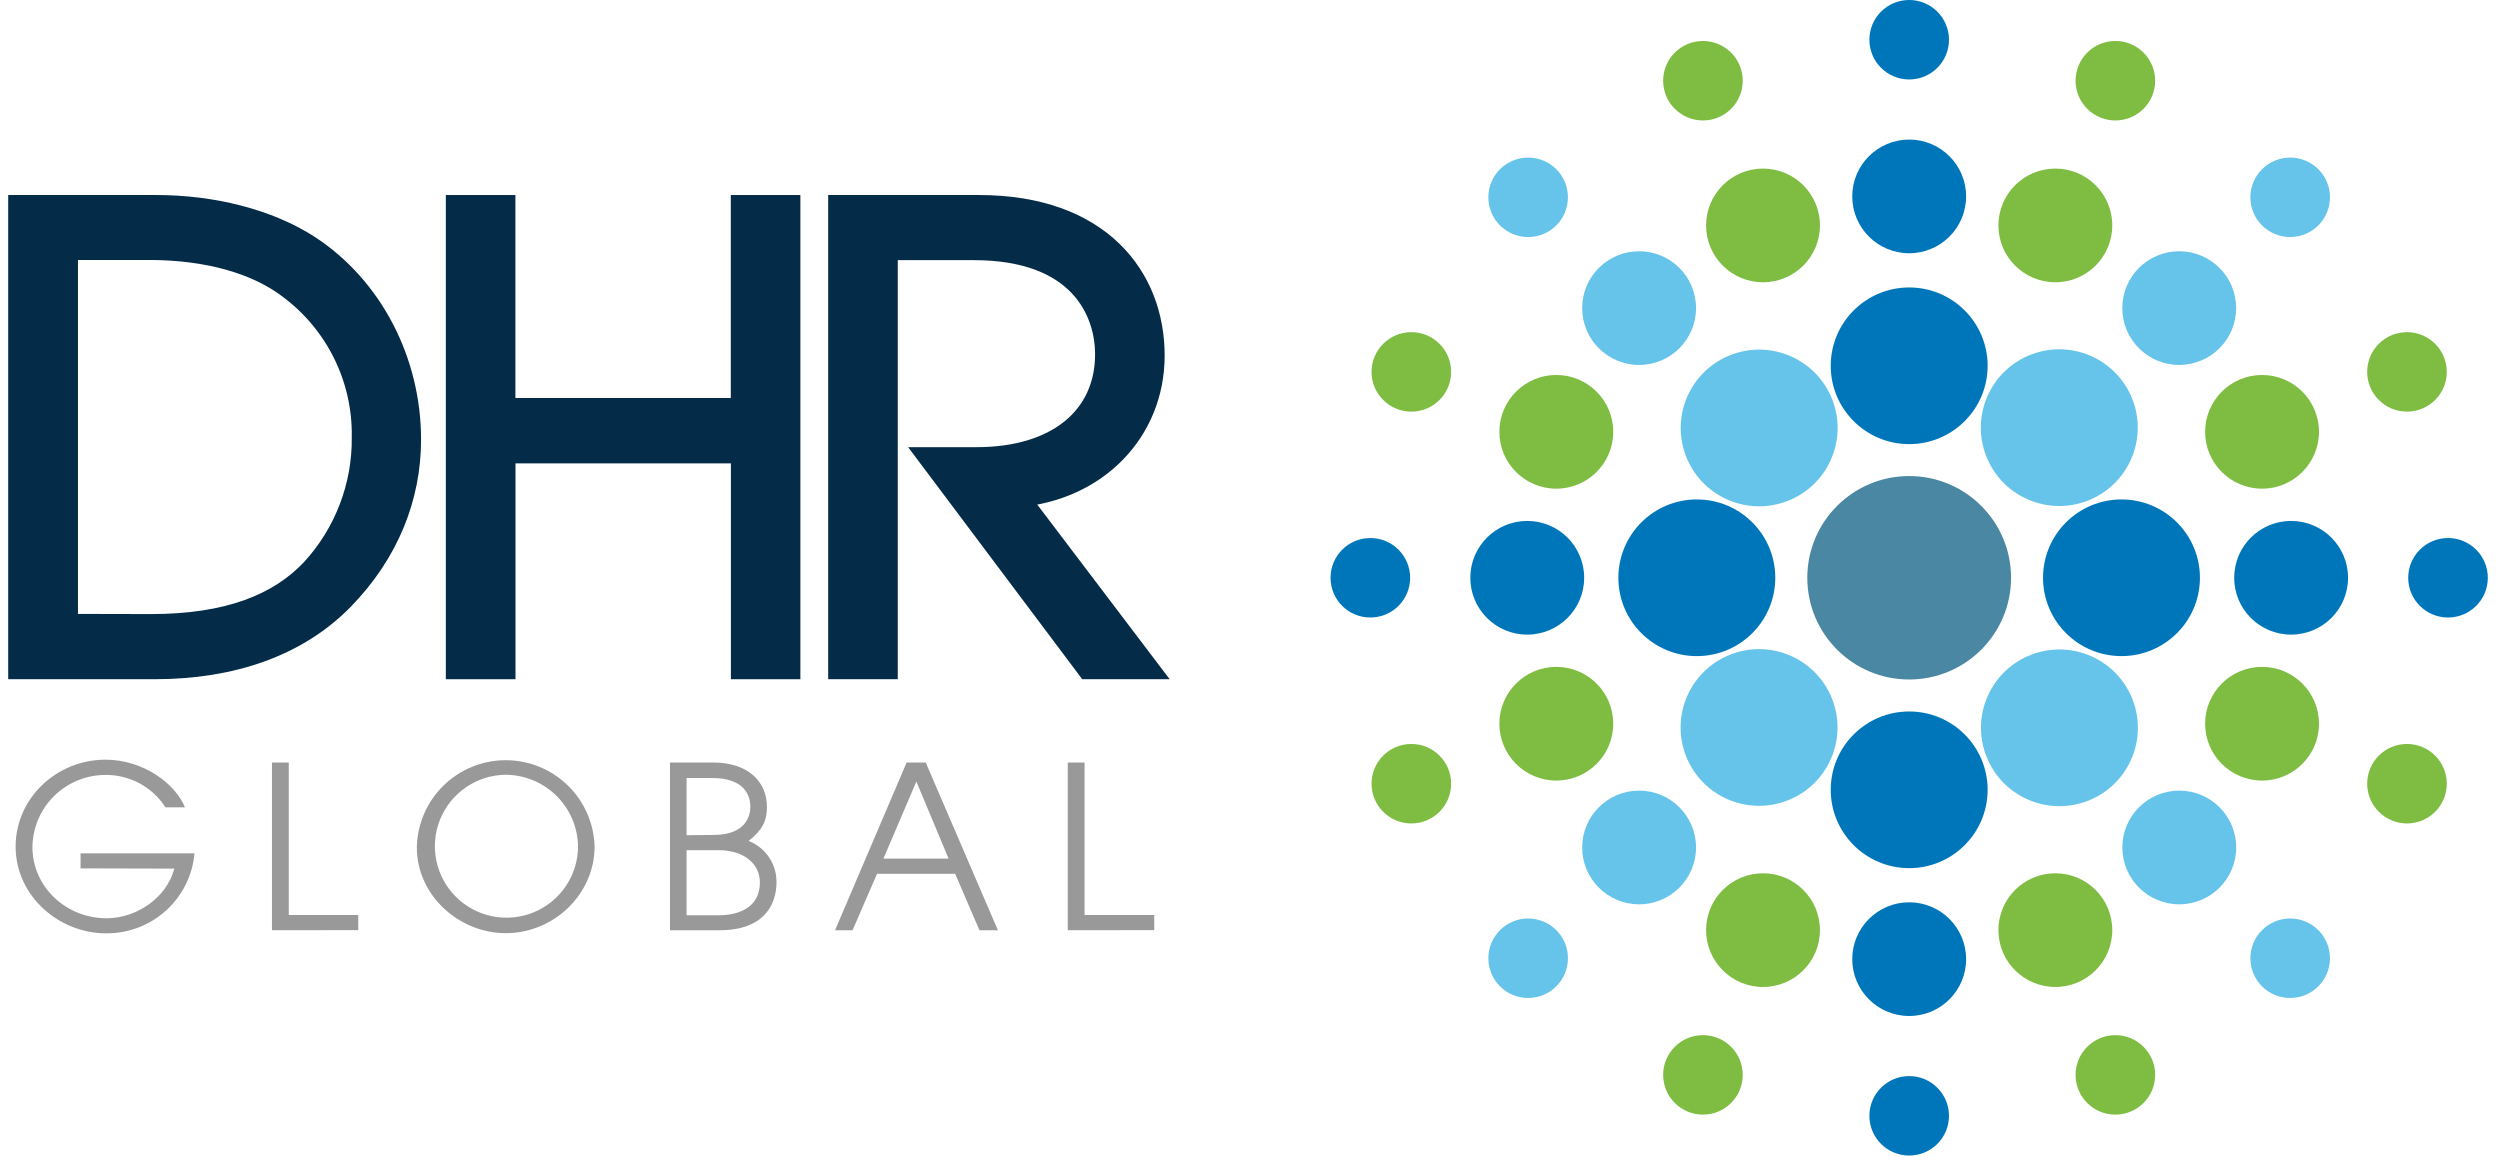
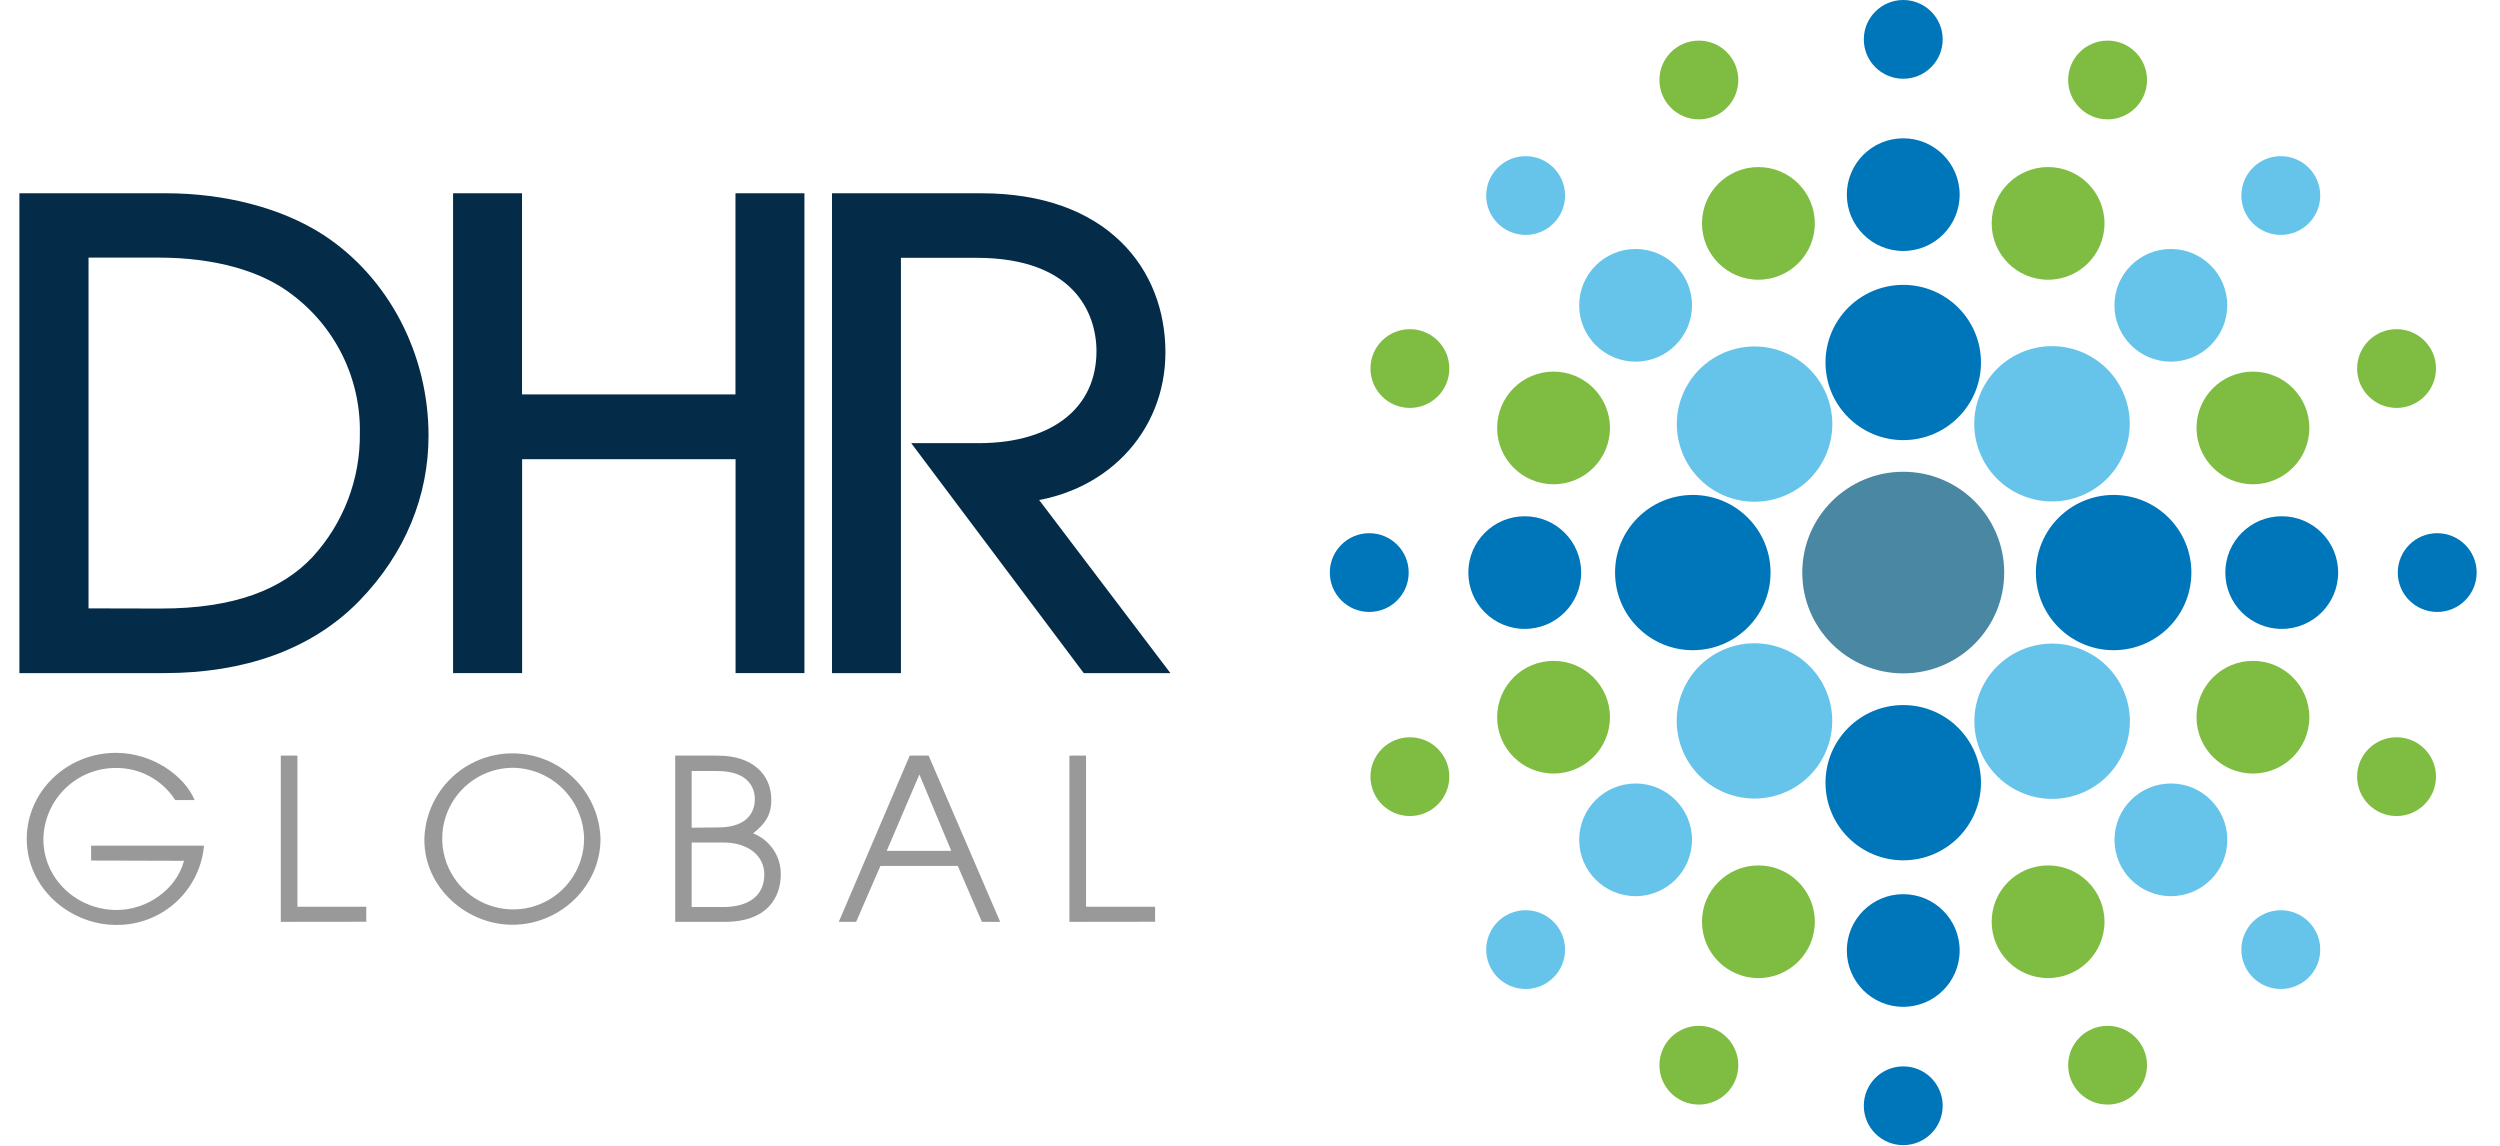
- <svg xmlns="http://www.w3.org/2000/svg" width="160" height="74" viewBox="0 0 160 74" fill="none">
+ <svg xmlns="http://www.w3.org/2000/svg" width="120" height="55" viewBox="0 0 160 74" fill="none">
  <path d="M122.187 43.488C125.788 43.488 128.708 40.573 128.708 36.978C128.708 33.382 125.788 30.467 122.187 30.467C118.586 30.467 115.667 33.382 115.667 36.978C115.667 40.573 118.586 43.488 122.187 43.488Z" fill="#4A87A2" />
  <path d="M122.187 55.561C124.96 55.561 127.208 53.316 127.208 50.548C127.208 47.779 124.96 45.534 122.187 45.534C119.414 45.534 117.167 47.779 117.167 50.548C117.167 53.316 119.414 55.561 122.187 55.561Z" fill="#0076BA" />
  <path d="M114.64 51.13C117.168 49.994 118.296 47.027 117.159 44.502C116.021 41.977 113.049 40.85 110.52 41.986C107.991 43.122 106.864 46.09 108.001 48.615C109.139 51.14 112.111 52.266 114.64 51.13Z" fill="#66C4EA" />
  <path d="M108.597 41.991C111.37 41.991 113.618 39.746 113.618 36.978C113.618 34.209 111.37 31.964 108.597 31.964C105.824 31.964 103.576 34.209 103.576 36.978C103.576 39.746 105.824 41.991 108.597 41.991Z" fill="#0076BA" />
  <path d="M117.165 29.446C118.303 26.921 117.175 23.953 114.646 22.817C112.117 21.682 109.145 22.808 108.008 25.333C106.87 27.858 107.998 30.826 110.527 31.962C113.056 33.097 116.028 31.971 117.165 29.446Z" fill="#66C4EA" />
  <path d="M122.187 28.424C124.96 28.424 127.208 26.179 127.208 23.411C127.208 20.642 124.96 18.397 122.187 18.397C119.414 18.397 117.167 20.642 117.167 23.411C117.167 26.179 119.414 28.424 122.187 28.424Z" fill="#0076BA" />
  <path d="M133.854 31.942C136.383 30.806 137.511 27.838 136.374 25.313C135.236 22.788 132.264 21.662 129.735 22.798C127.206 23.934 126.078 26.901 127.216 29.427C128.354 31.952 131.326 33.078 133.854 31.942Z" fill="#66C4EA" />
  <path d="M135.775 41.991C138.548 41.991 140.796 39.746 140.796 36.978C140.796 34.209 138.548 31.964 135.775 31.964C133.002 31.964 130.754 34.209 130.754 36.978C130.754 39.746 133.002 41.991 135.775 41.991Z" fill="#0076BA" />
  <path d="M136.382 48.637C137.52 46.112 136.392 43.144 133.863 42.008C131.334 40.872 128.362 41.998 127.225 44.523C126.087 47.048 127.215 50.016 129.744 51.152C132.273 52.288 135.245 51.162 136.382 48.637Z" fill="#66C4EA" />
  <path d="M122.188 65.023C124.2 65.023 125.831 63.395 125.831 61.385C125.831 59.376 124.2 57.747 122.188 57.747C120.175 57.747 118.544 59.376 118.544 61.385C118.544 63.395 120.175 65.023 122.188 65.023Z" fill="#0076BA" />
  <path d="M112.833 63.166C114.845 63.166 116.477 61.538 116.477 59.528C116.477 57.519 114.845 55.89 112.833 55.89C110.821 55.89 109.19 57.519 109.19 59.528C109.19 61.538 110.821 63.166 112.833 63.166Z" fill="#7FBC42" />
  <path d="M104.902 57.876C106.915 57.876 108.546 56.247 108.546 54.237C108.546 52.228 106.915 50.599 104.902 50.599C102.89 50.599 101.259 52.228 101.259 54.237C101.259 56.247 102.89 57.876 104.902 57.876Z" fill="#66C4EA" />
  <path d="M99.603 49.956C101.616 49.956 103.247 48.327 103.247 46.318C103.247 44.309 101.616 42.68 99.603 42.68C97.591 42.68 95.96 44.309 95.96 46.318C95.96 48.327 97.591 49.956 99.603 49.956Z" fill="#7FBC42" />
  <path d="M97.743 40.616C99.756 40.616 101.387 38.987 101.387 36.978C101.387 34.968 99.756 33.34 97.743 33.34C95.731 33.34 94.1 34.968 94.1 36.978C94.1 38.987 95.731 40.616 97.743 40.616Z" fill="#0076BA" />
  <path d="M99.603 31.275C101.616 31.275 103.247 29.646 103.247 27.637C103.247 25.628 101.616 23.999 99.603 23.999C97.591 23.999 95.96 25.628 95.96 27.637C95.96 29.646 97.591 31.275 99.603 31.275Z" fill="#7FBC42" />
  <path d="M104.902 23.356C106.915 23.356 108.546 21.727 108.546 19.718C108.546 17.709 106.915 16.08 104.902 16.08C102.89 16.08 101.259 17.709 101.259 19.718C101.259 21.727 102.89 23.356 104.902 23.356Z" fill="#66C4EA" />
  <path d="M112.833 18.065C114.845 18.065 116.477 16.436 116.477 14.427C116.477 12.418 114.845 10.789 112.833 10.789C110.821 10.789 109.19 12.418 109.19 14.427C109.19 16.436 110.821 18.065 112.833 18.065Z" fill="#7FBC42" />
  <path d="M122.188 16.208C124.2 16.208 125.831 14.579 125.831 12.57C125.831 10.561 124.2 8.932 122.188 8.932C120.175 8.932 118.544 10.561 118.544 12.57C118.544 14.579 120.175 16.208 122.188 16.208Z" fill="#0076BA" />
  <path d="M131.542 18.065C133.554 18.065 135.185 16.436 135.185 14.427C135.185 12.418 133.554 10.789 131.542 10.789C129.53 10.789 127.898 12.418 127.898 14.427C127.898 16.436 129.53 18.065 131.542 18.065Z" fill="#7FBC42" />
  <path d="M139.47 23.356C141.482 23.356 143.113 21.727 143.113 19.718C143.113 17.709 141.482 16.08 139.47 16.08C137.458 16.08 135.827 17.709 135.827 19.718C135.827 21.727 137.458 23.356 139.47 23.356Z" fill="#66C4EA" />
  <path d="M144.772 31.275C146.784 31.275 148.415 29.646 148.415 27.637C148.415 25.628 146.784 23.999 144.772 23.999C142.759 23.999 141.128 25.628 141.128 27.637C141.128 29.646 142.759 31.275 144.772 31.275Z" fill="#7FBC42" />
  <path d="M146.631 40.616C148.644 40.616 150.275 38.987 150.275 36.978C150.275 34.968 148.644 33.34 146.631 33.34C144.619 33.34 142.988 34.968 142.988 36.978C142.988 38.987 144.619 40.616 146.631 40.616Z" fill="#0076BA" />
  <path d="M144.772 49.956C146.784 49.956 148.415 48.327 148.415 46.318C148.415 44.309 146.784 42.68 144.772 42.68C142.759 42.68 141.128 44.309 141.128 46.318C141.128 48.327 142.759 49.956 144.772 49.956Z" fill="#7FBC42" />
  <path d="M139.473 57.876C141.485 57.876 143.117 56.247 143.117 54.237C143.117 52.228 141.485 50.599 139.473 50.599C137.461 50.599 135.83 52.228 135.83 54.237C135.83 56.247 137.461 57.876 139.473 57.876Z" fill="#66C4EA" />
  <path d="M131.542 63.166C133.554 63.166 135.185 61.538 135.185 59.528C135.185 57.519 133.554 55.89 131.542 55.89C129.53 55.89 127.898 57.519 127.898 59.528C127.898 61.538 129.53 63.166 131.542 63.166Z" fill="#7FBC42" />
  <path d="M122.188 73.955C123.594 73.955 124.735 72.817 124.735 71.412C124.735 70.007 123.594 68.869 122.188 68.869C120.781 68.869 119.641 70.007 119.641 71.412C119.641 72.817 120.781 73.955 122.188 73.955Z" fill="#0076BA" />
  <path d="M108.988 71.336C110.395 71.336 111.535 70.197 111.535 68.793C111.535 67.388 110.395 66.249 108.988 66.249C107.581 66.249 106.441 67.388 106.441 68.793C106.441 70.197 107.581 71.336 108.988 71.336Z" fill="#7FBC42" />
  <path d="M97.801 63.871C99.208 63.871 100.348 62.732 100.348 61.328C100.348 59.923 99.208 58.784 97.801 58.784C96.395 58.784 95.254 59.923 95.254 61.328C95.254 62.732 96.395 63.871 97.801 63.871Z" fill="#66C4EA" />
  <path d="M90.326 52.701C91.732 52.701 92.873 51.562 92.873 50.157C92.873 48.753 91.732 47.614 90.326 47.614C88.919 47.614 87.779 48.753 87.779 50.157C87.779 51.562 88.919 52.701 90.326 52.701Z" fill="#7FBC42" />
  <path d="M87.702 39.521C89.109 39.521 90.249 38.382 90.249 36.978C90.249 35.573 89.109 34.434 87.702 34.434C86.295 34.434 85.155 35.573 85.155 36.978C85.155 38.382 86.295 39.521 87.702 39.521Z" fill="#0076BA" />
  <path d="M90.326 26.344C91.732 26.344 92.873 25.206 92.873 23.801C92.873 22.396 91.732 21.258 90.326 21.258C88.919 21.258 87.779 22.396 87.779 23.801C87.779 25.206 88.919 26.344 90.326 26.344Z" fill="#7FBC42" />
  <path d="M97.801 15.171C99.208 15.171 100.348 14.032 100.348 12.628C100.348 11.223 99.208 10.085 97.801 10.085C96.395 10.085 95.254 11.223 95.254 12.628C95.254 14.032 96.395 15.171 97.801 15.171Z" fill="#66C4EA" />
  <path d="M108.988 7.709C110.395 7.709 111.535 6.57 111.535 5.166C111.535 3.761 110.395 2.623 108.988 2.623C107.581 2.623 106.441 3.761 106.441 5.166C106.441 6.57 107.581 7.709 108.988 7.709Z" fill="#7FBC42" />
  <path d="M122.188 5.086C123.594 5.086 124.735 3.948 124.735 2.543C124.735 1.139 123.594 0 122.188 0C120.781 0 119.641 1.139 119.641 2.543C119.641 3.948 120.781 5.086 122.188 5.086Z" fill="#0076BA" />
  <path d="M135.384 7.709C136.791 7.709 137.931 6.57 137.931 5.166C137.931 3.761 136.791 2.623 135.384 2.623C133.977 2.623 132.837 3.761 132.837 5.166C132.837 6.57 133.977 7.709 135.384 7.709Z" fill="#7FBC42" />
  <path d="M146.571 15.171C147.977 15.171 149.118 14.032 149.118 12.628C149.118 11.223 147.977 10.085 146.571 10.085C145.164 10.085 144.024 11.223 144.024 12.628C144.024 14.032 145.164 15.171 146.571 15.171Z" fill="#66C4EA" />
  <path d="M154.047 26.344C155.453 26.344 156.594 25.206 156.594 23.801C156.594 22.396 155.453 21.258 154.047 21.258C152.64 21.258 151.5 22.396 151.5 23.801C151.5 25.206 152.64 26.344 154.047 26.344Z" fill="#7FBC42" />
  <path d="M156.673 39.521C158.08 39.521 159.22 38.382 159.22 36.978C159.22 35.573 158.08 34.434 156.673 34.434C155.267 34.434 154.126 35.573 154.126 36.978C154.126 38.382 155.267 39.521 156.673 39.521Z" fill="#0076BA" />
  <path d="M154.047 52.701C155.453 52.701 156.594 51.562 156.594 50.157C156.594 48.753 155.453 47.614 154.047 47.614C152.64 47.614 151.5 48.753 151.5 50.157C151.5 51.562 152.64 52.701 154.047 52.701Z" fill="#7FBC42" />
  <path d="M146.571 63.871C147.977 63.871 149.118 62.732 149.118 61.328C149.118 59.923 147.977 58.784 146.571 58.784C145.164 58.784 144.024 59.923 144.024 61.328C144.024 62.732 145.164 63.871 146.571 63.871Z" fill="#66C4EA" />
  <path d="M135.384 71.336C136.791 71.336 137.931 70.197 137.931 68.793C137.931 67.388 136.791 66.249 135.384 66.249C133.977 66.249 132.837 67.388 132.837 68.793C132.837 70.197 133.977 71.336 135.384 71.336Z" fill="#7FBC42" />
  <path d="M1.275 42.72V13.232H10.012C13.564 13.232 17.155 14.107 19.785 15.821C23.776 18.452 26.198 23.139 26.198 28.134C26.198 31.794 24.799 35.346 21.923 38.298C19.046 41.25 14.883 42.72 9.893 42.72H1.275ZM9.655 40.051C14.562 40.051 17.836 38.774 19.989 36.502C22.132 34.177 23.303 31.122 23.263 27.963C23.292 26.111 22.88 24.278 22.062 22.616C21.243 20.953 20.041 19.509 18.554 18.4C16.477 16.805 13.326 15.888 9.536 15.888H4.24V40.039L9.655 40.051Z" fill="#042B48" stroke="#042B48" stroke-width="1.5" stroke-miterlimit="10" />
  <path d="M47.527 42.72V28.906H32.242V42.72H29.283V13.232H32.236V26.222H47.521V13.232H50.474V42.72H47.527Z" fill="#042B48" stroke="#042B48" stroke-width="1.5" stroke-miterlimit="10" />
  <path d="M69.638 42.72L59.621 29.369H62.495C67.72 29.369 70.835 26.701 70.835 22.676C70.835 19.886 69.119 15.9 62.333 15.9H56.707V42.72H53.754V13.232H62.653C70.356 13.232 73.788 17.775 73.788 22.755C73.788 27.537 70.197 31.324 65.008 31.72L73.349 42.72H69.638Z" fill="#042B48" stroke="#042B48" stroke-width="1.5" stroke-miterlimit="10" />
  <path d="M5.156 55.576V54.613H12.449C12.322 56.024 11.667 57.335 10.614 58.284C9.561 59.233 8.188 59.751 6.769 59.733C3.819 59.733 1 57.385 1 54.177C1 51.103 3.602 48.62 6.754 48.62C9.166 48.62 11.216 50.145 11.839 51.67H10.589C10.18 51.03 9.615 50.505 8.947 50.142C8.279 49.779 7.529 49.592 6.769 49.596C5.538 49.591 4.354 50.07 3.475 50.931C2.596 51.793 2.093 52.965 2.075 54.195C2.075 56.79 4.256 58.769 6.812 58.769C8.76 58.769 10.663 57.449 11.158 55.592L5.156 55.576Z" fill="#999999" />
  <path d="M17.406 59.535V48.8H18.481V58.559H22.928V59.528L17.406 59.535Z" fill="#999999" />
  <path d="M32.358 59.723C29.423 59.723 26.678 57.345 26.678 54.234C26.704 52.75 27.311 51.335 28.368 50.292C29.426 49.249 30.851 48.66 32.337 48.653C33.824 48.645 35.255 49.219 36.323 50.251C37.391 51.284 38.013 52.693 38.054 54.176C38.054 57.199 35.482 59.723 32.358 59.723ZM32.358 49.584C31.456 49.595 30.576 49.872 29.831 50.38C29.085 50.888 28.507 51.605 28.168 52.44C27.829 53.275 27.744 54.192 27.925 55.075C28.106 55.958 28.544 56.768 29.185 57.403C29.825 58.038 30.639 58.47 31.524 58.645C32.41 58.82 33.328 58.73 34.162 58.386C34.996 58.042 35.71 57.459 36.214 56.711C36.718 55.964 36.989 55.084 36.994 54.183C36.98 52.959 36.483 51.789 35.611 50.929C34.739 50.068 33.563 49.585 32.337 49.584H32.358Z" fill="#999999" />
  <path d="M42.879 59.535V48.8H45.628C47.882 48.8 49.085 50.02 49.085 51.658C49.085 52.542 48.78 53.137 47.909 53.82C48.44 54.027 48.895 54.391 49.215 54.862C49.534 55.334 49.702 55.891 49.696 56.461C49.696 57.924 48.868 59.535 46.065 59.535H42.879ZM45.656 53.436C47.717 53.436 48.022 52.246 48.022 51.624C48.022 50.825 47.558 49.794 45.579 49.794H43.942V53.454L45.656 53.436ZM45.988 58.577C47.369 58.577 48.633 58.025 48.633 56.473C48.633 55.253 47.573 54.411 45.988 54.411H43.942V58.577H45.988Z" fill="#999999" />
  <path d="M62.684 59.535L61.13 55.924H56.131L54.564 59.535H53.443L58.024 48.8H59.246L63.866 59.535H62.684ZM58.647 50.017L56.54 54.951H60.709L58.647 50.017Z" fill="#999999" />
  <path d="M68.337 59.535V48.8H69.412V58.559H73.871V59.528L68.337 59.535Z" fill="#999999" />
</svg>
